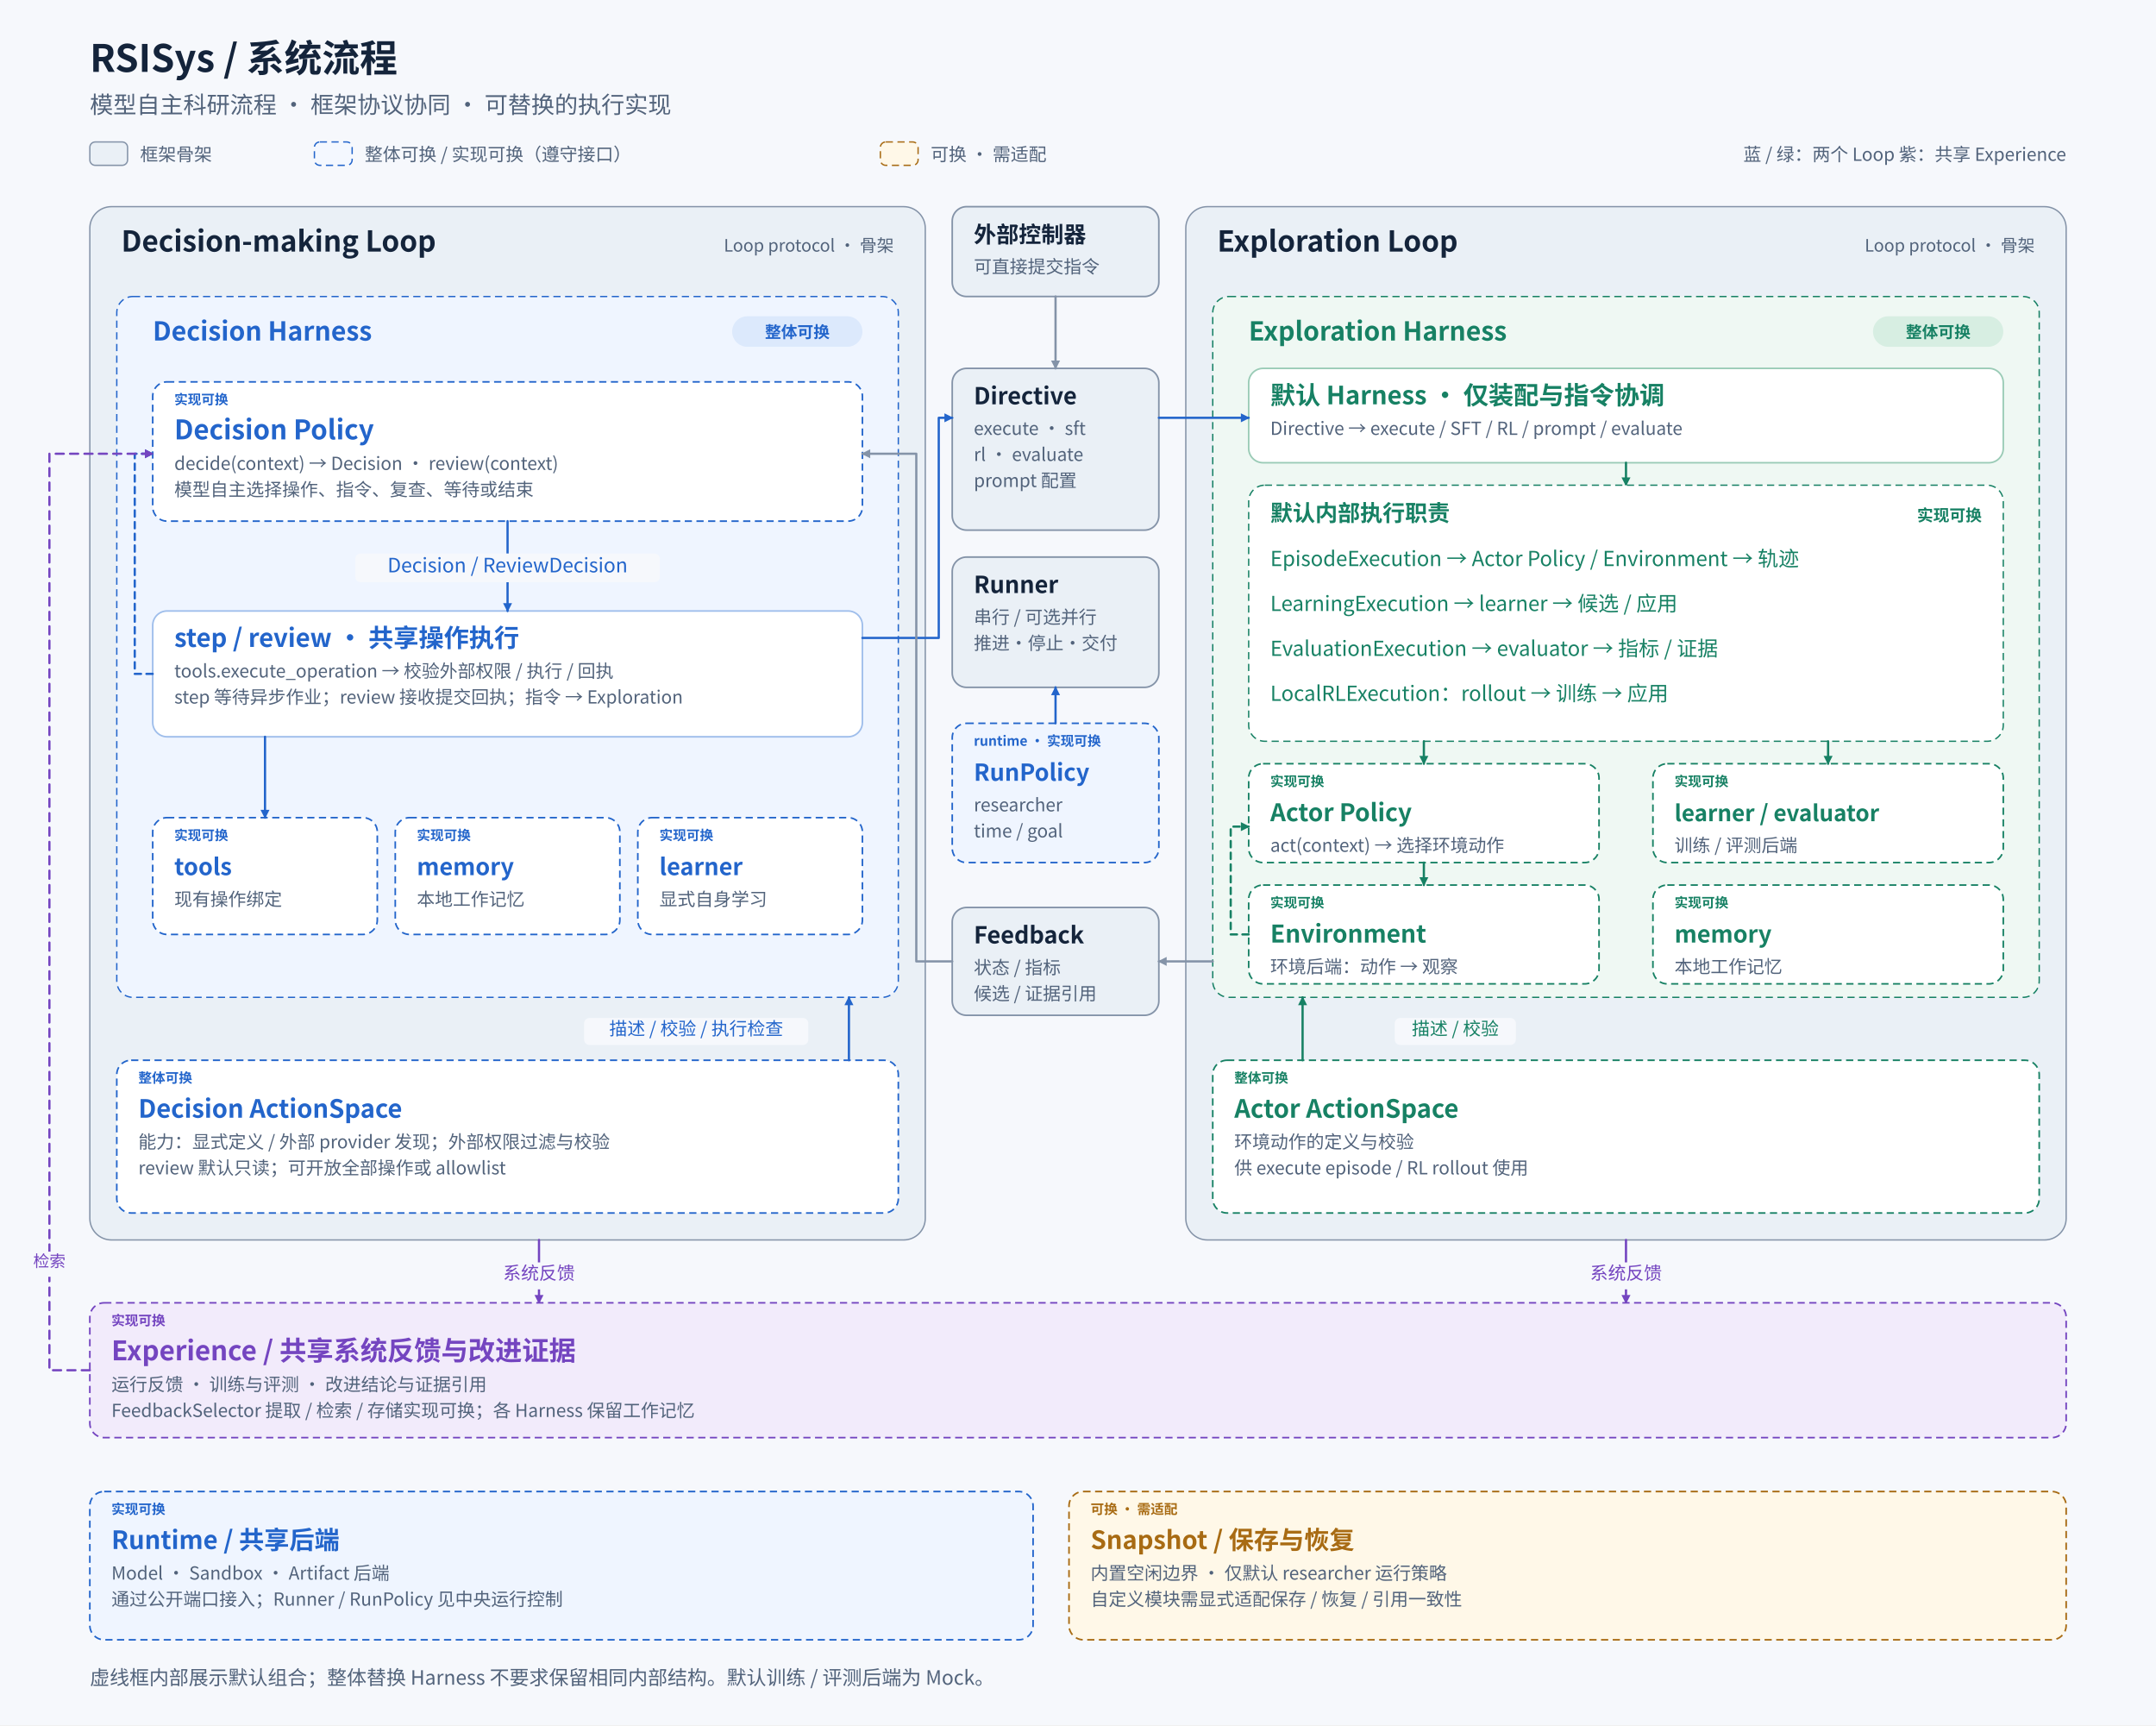
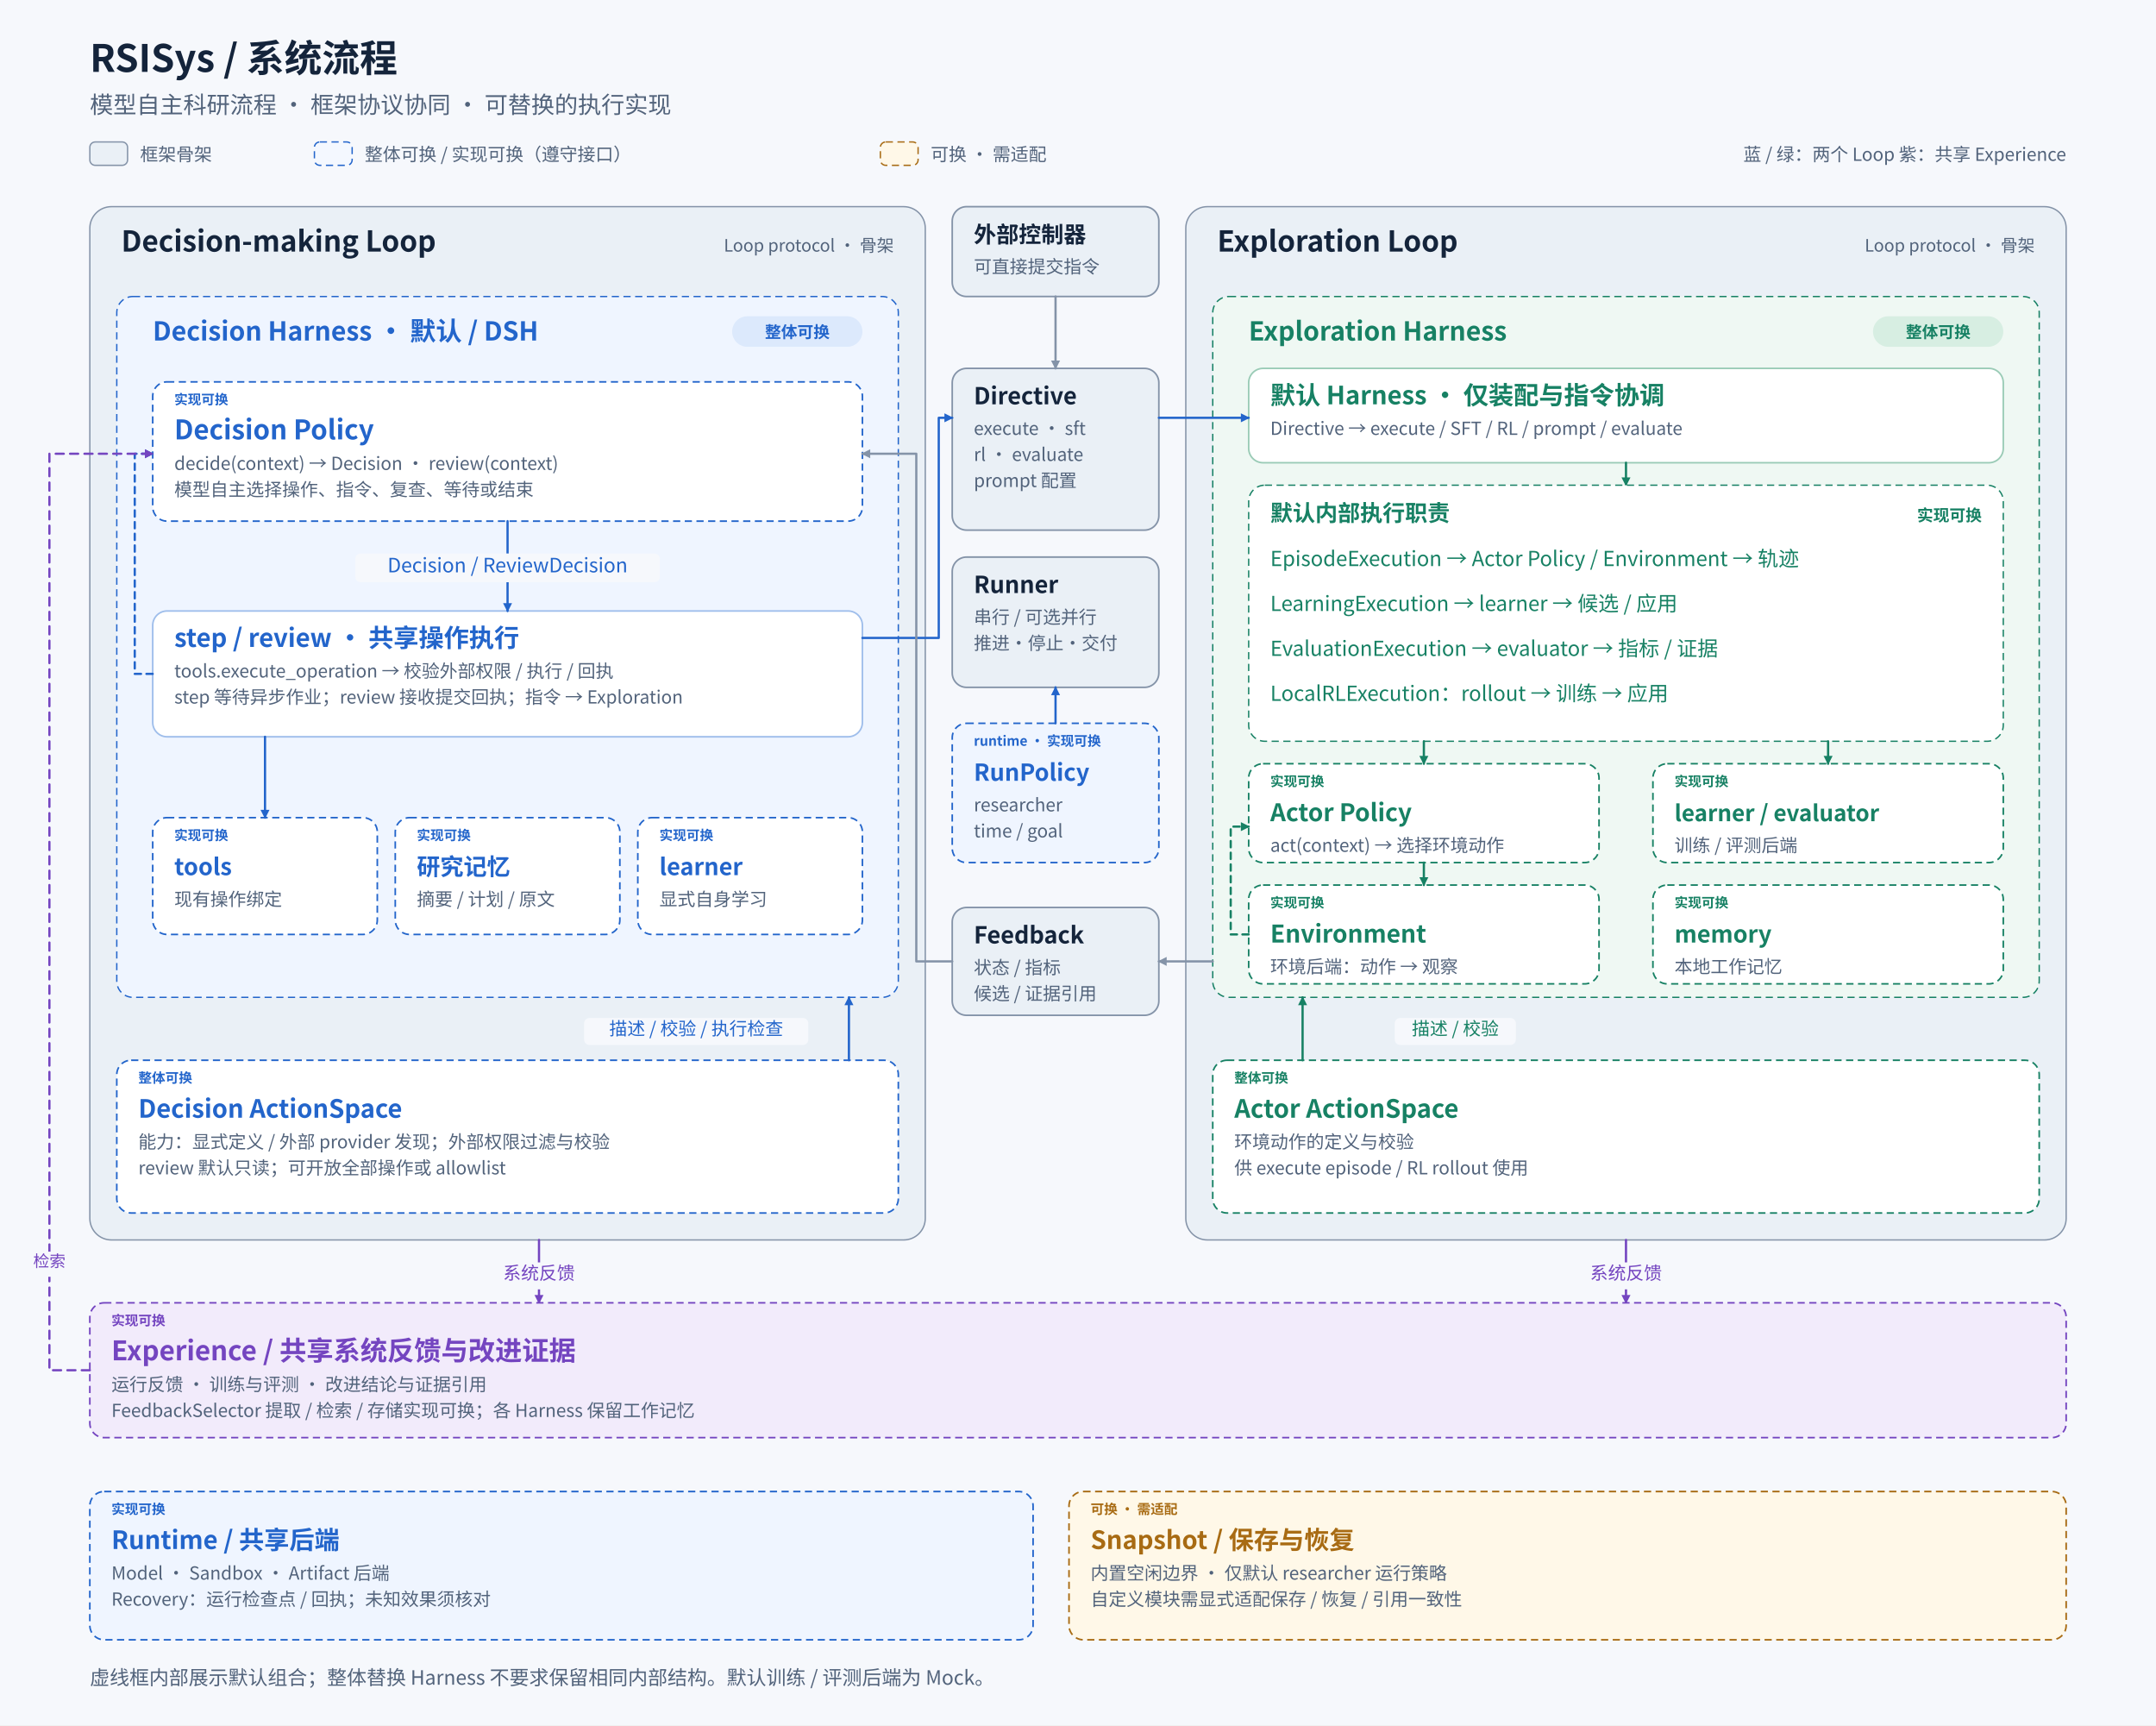
<svg xmlns="http://www.w3.org/2000/svg" width="2400" height="1920" viewBox="0 0 2400 1920" role="img" aria-labelledby="title desc">
  <defs>
    <marker id="arrow-gray" markerWidth="10" markerHeight="10" refX="8.7" refY="5" orient="auto" markerUnits="userSpaceOnUse">
      <path d="M 0 0 L 10 5 L 0 10 Z" fill="#8493A8" />
    </marker>
    <marker id="arrow-blue" markerWidth="10" markerHeight="10" refX="8.7" refY="5" orient="auto" markerUnits="userSpaceOnUse">
      <path d="M 0 0 L 10 5 L 0 10 Z" fill="#2365CB" />
    </marker>
    <marker id="arrow-green" markerWidth="10" markerHeight="10" refX="8.7" refY="5" orient="auto" markerUnits="userSpaceOnUse">
      <path d="M 0 0 L 10 5 L 0 10 Z" fill="#178164" />
    </marker>
    <marker id="arrow-purple" markerWidth="10" markerHeight="10" refX="8.7" refY="5" orient="auto" markerUnits="userSpaceOnUse">
      <path d="M 0 0 L 10 5 L 0 10 Z" fill="#7445C0" />
    </marker>
    <marker id="arrow-amber" markerWidth="10" markerHeight="10" refX="8.7" refY="5" orient="auto" markerUnits="userSpaceOnUse">
      <path d="M 0 0 L 10 5 L 0 10 Z" fill="#A86B13" />
    </marker>
  </defs>
  <rect width="2400" height="1920" fill="#F6F8FC" />
  <text x="100" y="80" font-family="'PingFang SC', 'Noto Sans CJK SC', 'Microsoft YaHei', sans-serif" font-size="42" font-weight="750" fill="#14243B" text-anchor="start">RSISys / 系统流程</text>
  <text x="100" y="126" font-family="'PingFang SC', 'Noto Sans CJK SC', 'Microsoft YaHei', sans-serif" font-size="26" font-weight="400" fill="#52637B" text-anchor="start">模型自主科研流程 · 框架协议协同 · 可替换的执行实现</text>
  <rect x="100" y="158" width="42" height="26" rx="6" fill="#EAF0F6" stroke="#8493A8" stroke-width="1.5" />
  <text x="156" y="179" font-family="'PingFang SC', 'Noto Sans CJK SC', 'Microsoft YaHei', sans-serif" font-size="20" font-weight="400" fill="#52637B" text-anchor="start">框架骨架</text>
  <rect x="350" y="158" width="42" height="26" rx="6" fill="#F4F8FF" stroke="#2365CB" stroke-width="1.5" stroke-dasharray="8 5" />
  <text x="406" y="179" font-family="'PingFang SC', 'Noto Sans CJK SC', 'Microsoft YaHei', sans-serif" font-size="20" font-weight="400" fill="#52637B" text-anchor="start">整体可换 / 实现可换（遵守接口）</text>
  <rect x="980" y="158" width="42" height="26" rx="6" fill="#FFF8E8" stroke="#A86B13" stroke-width="1.5" stroke-dasharray="8 5" />
  <text x="1036" y="179" font-family="'PingFang SC', 'Noto Sans CJK SC', 'Microsoft YaHei', sans-serif" font-size="20" font-weight="400" fill="#52637B" text-anchor="start">可换 · 需适配</text>
  <text x="2300" y="179" font-family="'PingFang SC', 'Noto Sans CJK SC', 'Microsoft YaHei', sans-serif" font-size="20" font-weight="400" fill="#52637B" text-anchor="end">蓝 / 绿：两个 Loop    紫：共享 Experience</text>
  <rect x="100" y="230" width="930" height="1150" rx="24" fill="#EAF0F6" stroke="#8493A8" stroke-width="1.5" />
  <text x="135" y="280" font-family="'PingFang SC', 'Noto Sans CJK SC', 'Microsoft YaHei', sans-serif" font-size="32" font-weight="700" fill="#14243B" text-anchor="start">Decision-making Loop</text>
  <text x="995" y="280" font-family="'PingFang SC', 'Noto Sans CJK SC', 'Microsoft YaHei', sans-serif" font-size="19" font-weight="400" fill="#52637B" text-anchor="end">Loop protocol · 骨架</text>
  <rect x="1320" y="230" width="980" height="1150" rx="24" fill="#EAF0F6" stroke="#8493A8" stroke-width="1.5" />
  <text x="1355" y="280" font-family="'PingFang SC', 'Noto Sans CJK SC', 'Microsoft YaHei', sans-serif" font-size="32" font-weight="700" fill="#14243B" text-anchor="start">Exploration Loop</text>
  <text x="2265" y="280" font-family="'PingFang SC', 'Noto Sans CJK SC', 'Microsoft YaHei', sans-serif" font-size="19" font-weight="400" fill="#52637B" text-anchor="end">Loop protocol · 骨架</text>
  <g id="decision-harness">
    <rect x="130" y="330" width="870" height="780" rx="18" fill="#EFF5FF" stroke="#2365CB" stroke-width="1.5" stroke-dasharray="8 5" />
-     <text x="170" y="379" font-family="'PingFang SC', 'Noto Sans CJK SC', 'Microsoft YaHei', sans-serif" font-size="29" font-weight="650" fill="#2365CB" text-anchor="start">Decision Harness</text>
+     <text x="170" y="379" font-family="'PingFang SC', 'Noto Sans CJK SC', 'Microsoft YaHei', sans-serif" font-size="29" font-weight="650" fill="#2365CB" text-anchor="start">Decision Harness · 默认 / DSH</text>
    <rect x="815" y="352" width="145" height="34" rx="17" fill="#DCE9FC" stroke="none" stroke-width="0" />
    <text x="887.5" y="376" font-family="'PingFang SC', 'Noto Sans CJK SC', 'Microsoft YaHei', sans-serif" font-size="18" font-weight="600" fill="#2365CB" text-anchor="middle">整体可换</text>
    <g id="decision-policy">
      <rect x="170" y="425" width="790" height="155" rx="16" fill="#FFFFFF" stroke="#2365CB" stroke-width="1.8" stroke-dasharray="8 5" />
      <text x="194" y="450" font-family="'PingFang SC', 'Noto Sans CJK SC', 'Microsoft YaHei', sans-serif" font-size="15" font-weight="700" fill="#2365CB" text-anchor="start">实现可换</text>
      <text x="194" y="489" font-family="'PingFang SC', 'Noto Sans CJK SC', 'Microsoft YaHei', sans-serif" font-size="30" font-weight="650" fill="#2365CB" text-anchor="start">Decision Policy</text>
      <text x="194" y="523" font-family="'PingFang SC', 'Noto Sans CJK SC', 'Microsoft YaHei', sans-serif" font-size="20" font-weight="400" fill="#52637B" text-anchor="start">decide(context) → Decision · review(context)</text>
      <text x="194" y="552" font-family="'PingFang SC', 'Noto Sans CJK SC', 'Microsoft YaHei', sans-serif" font-size="20" font-weight="400" fill="#52637B" text-anchor="start">模型自主选择操作、指令、复查、等待或结束</text>
    </g>
    <g id="decision-execution">
      <rect x="170" y="680" width="790" height="140" rx="16" fill="#FFFFFF" stroke="#9FBEEB" stroke-width="1.8" />
      <text x="194" y="720" font-family="'PingFang SC', 'Noto Sans CJK SC', 'Microsoft YaHei', sans-serif" font-size="28" font-weight="650" fill="#2365CB" text-anchor="start">step / review · 共享操作执行</text>
      <text x="194" y="754" font-family="'PingFang SC', 'Noto Sans CJK SC', 'Microsoft YaHei', sans-serif" font-size="20" font-weight="400" fill="#52637B" text-anchor="start">tools.execute_operation → 校验外部权限 / 执行 / 回执</text>
      <text x="194" y="783" font-family="'PingFang SC', 'Noto Sans CJK SC', 'Microsoft YaHei', sans-serif" font-size="20" font-weight="400" fill="#52637B" text-anchor="start">step 等待异步作业；review 接收提交回执；指令 → Exploration</text>
    </g>
    <path d="M 565 580 V 680" fill="none" stroke="#2365CB" stroke-width="2.5" stroke-linejoin="round" stroke-linecap="round" marker-end="url(#arrow-blue)" />
    <rect x="395.5" y="616" width="339.0" height="32" rx="6" fill="#F6F8FC" stroke="none" stroke-width="0" />
    <text x="565" y="637" font-family="'PingFang SC', 'Noto Sans CJK SC', 'Microsoft YaHei', sans-serif" font-size="22" font-weight="400" fill="#2365CB" text-anchor="middle">Decision / ReviewDecision</text>
    <path d="M 170 750 H 150 V 505 H 170" fill="none" stroke="#2365CB" stroke-width="2.5" stroke-linejoin="round" stroke-linecap="round" marker-end="url(#arrow-blue)" stroke-dasharray="7 6" />
    <g id="decision-tools">
      <rect x="170" y="910" width="250" height="130" rx="16" fill="#FFFFFF" stroke="#2365CB" stroke-width="1.8" stroke-dasharray="8 5" />
      <text x="194" y="935" font-family="'PingFang SC', 'Noto Sans CJK SC', 'Microsoft YaHei', sans-serif" font-size="15" font-weight="700" fill="#2365CB" text-anchor="start">实现可换</text>
      <text x="194" y="974" font-family="'PingFang SC', 'Noto Sans CJK SC', 'Microsoft YaHei', sans-serif" font-size="26" font-weight="650" fill="#2365CB" text-anchor="start">tools</text>
      <text x="194" y="1008" font-family="'PingFang SC', 'Noto Sans CJK SC', 'Microsoft YaHei', sans-serif" font-size="20" font-weight="400" fill="#52637B" text-anchor="start">现有操作绑定</text>
    </g>
    <g id="decision-memory">
      <rect x="440" y="910" width="250" height="130" rx="16" fill="#FFFFFF" stroke="#2365CB" stroke-width="1.8" stroke-dasharray="8 5" />
      <text x="464" y="935" font-family="'PingFang SC', 'Noto Sans CJK SC', 'Microsoft YaHei', sans-serif" font-size="15" font-weight="700" fill="#2365CB" text-anchor="start">实现可换</text>
-       <text x="464" y="974" font-family="'PingFang SC', 'Noto Sans CJK SC', 'Microsoft YaHei', sans-serif" font-size="26" font-weight="650" fill="#2365CB" text-anchor="start">memory</text>
-       <text x="464" y="1008" font-family="'PingFang SC', 'Noto Sans CJK SC', 'Microsoft YaHei', sans-serif" font-size="20" font-weight="400" fill="#52637B" text-anchor="start">本地工作记忆</text>
+       <text x="464" y="974" font-family="'PingFang SC', 'Noto Sans CJK SC', 'Microsoft YaHei', sans-serif" font-size="26" font-weight="650" fill="#2365CB" text-anchor="start">研究记忆</text>
+       <text x="464" y="1008" font-family="'PingFang SC', 'Noto Sans CJK SC', 'Microsoft YaHei', sans-serif" font-size="20" font-weight="400" fill="#52637B" text-anchor="start">摘要 / 计划 / 原文</text>
    </g>
    <g id="decision-learner">
      <rect x="710" y="910" width="250" height="130" rx="16" fill="#FFFFFF" stroke="#2365CB" stroke-width="1.8" stroke-dasharray="8 5" />
      <text x="734" y="935" font-family="'PingFang SC', 'Noto Sans CJK SC', 'Microsoft YaHei', sans-serif" font-size="15" font-weight="700" fill="#2365CB" text-anchor="start">实现可换</text>
      <text x="734" y="974" font-family="'PingFang SC', 'Noto Sans CJK SC', 'Microsoft YaHei', sans-serif" font-size="26" font-weight="650" fill="#2365CB" text-anchor="start">learner</text>
      <text x="734" y="1008" font-family="'PingFang SC', 'Noto Sans CJK SC', 'Microsoft YaHei', sans-serif" font-size="20" font-weight="400" fill="#52637B" text-anchor="start">显式自身学习</text>
    </g>
    <path d="M 295 820 V 910" fill="none" stroke="#2365CB" stroke-width="2.5" stroke-linejoin="round" stroke-linecap="round" marker-end="url(#arrow-blue)" />
  </g>
  <g id="decision-action-space">
    <rect x="130" y="1180" width="870" height="170" rx="16" fill="#FFFFFF" stroke="#2365CB" stroke-width="1.8" stroke-dasharray="8 5" />
    <text x="154" y="1205" font-family="'PingFang SC', 'Noto Sans CJK SC', 'Microsoft YaHei', sans-serif" font-size="15" font-weight="700" fill="#2365CB" text-anchor="start">整体可换</text>
    <text x="154" y="1244" font-family="'PingFang SC', 'Noto Sans CJK SC', 'Microsoft YaHei', sans-serif" font-size="28" font-weight="650" fill="#2365CB" text-anchor="start">Decision ActionSpace</text>
    <text x="154" y="1278" font-family="'PingFang SC', 'Noto Sans CJK SC', 'Microsoft YaHei', sans-serif" font-size="20" font-weight="400" fill="#52637B" text-anchor="start">能力：显式定义 / 外部 provider 发现；外部权限过滤与校验</text>
    <text x="154" y="1307" font-family="'PingFang SC', 'Noto Sans CJK SC', 'Microsoft YaHei', sans-serif" font-size="20" font-weight="400" fill="#52637B" text-anchor="start">review 默认只读；可开放全部操作或 allowlist</text>
  </g>
  <path d="M 945 1180 V 1110" fill="none" stroke="#2365CB" stroke-width="2.5" stroke-linejoin="round" stroke-linecap="round" marker-end="url(#arrow-blue)" />
  <rect x="650.2" y="1133" width="249.6" height="30" rx="6" fill="#F6F8FC" stroke="none" stroke-width="0" />
  <text x="775" y="1152" font-family="'PingFang SC', 'Noto Sans CJK SC', 'Microsoft YaHei', sans-serif" font-size="20" font-weight="400" fill="#2365CB" text-anchor="middle">描述 / 校验 / 执行检查</text>
  <g id="exploration-harness">
    <rect x="1350" y="330" width="920" height="780" rx="18" fill="#EFF8F3" stroke="#178164" stroke-width="1.5" stroke-dasharray="8 5" />
    <text x="1390" y="379" font-family="'PingFang SC', 'Noto Sans CJK SC', 'Microsoft YaHei', sans-serif" font-size="29" font-weight="650" fill="#178164" text-anchor="start">Exploration Harness</text>
    <rect x="2085" y="352" width="145" height="34" rx="17" fill="#D7EEE2" stroke="none" stroke-width="0" />
    <text x="2157.5" y="376" font-family="'PingFang SC', 'Noto Sans CJK SC', 'Microsoft YaHei', sans-serif" font-size="18" font-weight="600" fill="#178164" text-anchor="middle">整体可换</text>
    <g id="directive-dispatch">
      <rect x="1390" y="410" width="840" height="105" rx="16" fill="#FFFFFF" stroke="#9ACBB6" stroke-width="1.8" />
      <text x="1414" y="450" font-family="'PingFang SC', 'Noto Sans CJK SC', 'Microsoft YaHei', sans-serif" font-size="28" font-weight="650" fill="#178164" text-anchor="start">默认 Harness · 仅装配与指令协调</text>
      <text x="1414" y="484" font-family="'PingFang SC', 'Noto Sans CJK SC', 'Microsoft YaHei', sans-serif" font-size="20" font-weight="400" fill="#52637B" text-anchor="start">Directive → execute / SFT / RL / prompt / evaluate</text>
    </g>
    <path d="M 1810 515 V 540" fill="none" stroke="#178164" stroke-width="2.5" stroke-linejoin="round" stroke-linecap="round" marker-end="url(#arrow-green)" />
    <g id="exploration-execution">
      <rect x="1390" y="540" width="840" height="285" rx="18" fill="#FFFFFF" stroke="#178164" stroke-width="1.5" stroke-dasharray="8 5" />
      <text x="1414" y="580" font-family="'PingFang SC', 'Noto Sans CJK SC', 'Microsoft YaHei', sans-serif" font-size="25" font-weight="650" fill="#178164" text-anchor="start">默认内部执行职责</text>
      <text x="2206" y="580" font-family="'PingFang SC', 'Noto Sans CJK SC', 'Microsoft YaHei', sans-serif" font-size="18" font-weight="600" fill="#178164" text-anchor="end">实现可换</text>
      <text x="1414" y="630" font-family="'PingFang SC', 'Noto Sans CJK SC', 'Microsoft YaHei', sans-serif" font-size="23" font-weight="500" fill="#178164" text-anchor="start">EpisodeExecution → Actor Policy / Environment → 轨迹</text>
      <text x="1414" y="680" font-family="'PingFang SC', 'Noto Sans CJK SC', 'Microsoft YaHei', sans-serif" font-size="23" font-weight="500" fill="#178164" text-anchor="start">LearningExecution → learner → 候选 / 应用</text>
      <text x="1414" y="730" font-family="'PingFang SC', 'Noto Sans CJK SC', 'Microsoft YaHei', sans-serif" font-size="23" font-weight="500" fill="#178164" text-anchor="start">EvaluationExecution → evaluator → 指标 / 证据</text>
      <text x="1414" y="780" font-family="'PingFang SC', 'Noto Sans CJK SC', 'Microsoft YaHei', sans-serif" font-size="23" font-weight="500" fill="#178164" text-anchor="start">LocalRLExecution：rollout → 训练 → 应用</text>
    </g>
    <g id="exploration-policy">
      <rect x="1390" y="850" width="390" height="110" rx="16" fill="#FFFFFF" stroke="#178164" stroke-width="1.8" stroke-dasharray="8 5" />
      <text x="1414" y="875" font-family="'PingFang SC', 'Noto Sans CJK SC', 'Microsoft YaHei', sans-serif" font-size="15" font-weight="700" fill="#178164" text-anchor="start">实现可换</text>
      <text x="1414" y="914" font-family="'PingFang SC', 'Noto Sans CJK SC', 'Microsoft YaHei', sans-serif" font-size="27" font-weight="650" fill="#178164" text-anchor="start">Actor Policy</text>
      <text x="1414" y="948" font-family="'PingFang SC', 'Noto Sans CJK SC', 'Microsoft YaHei', sans-serif" font-size="20" font-weight="400" fill="#52637B" text-anchor="start">act(context) → 选择环境动作</text>
    </g>
    <g id="system-execution">
      <rect x="1840" y="850" width="390" height="110" rx="16" fill="#FFFFFF" stroke="#178164" stroke-width="1.8" stroke-dasharray="8 5" />
      <text x="1864" y="875" font-family="'PingFang SC', 'Noto Sans CJK SC', 'Microsoft YaHei', sans-serif" font-size="15" font-weight="700" fill="#178164" text-anchor="start">实现可换</text>
      <text x="1864" y="914" font-family="'PingFang SC', 'Noto Sans CJK SC', 'Microsoft YaHei', sans-serif" font-size="25" font-weight="650" fill="#178164" text-anchor="start">learner / evaluator</text>
      <text x="1864" y="948" font-family="'PingFang SC', 'Noto Sans CJK SC', 'Microsoft YaHei', sans-serif" font-size="20" font-weight="400" fill="#52637B" text-anchor="start">训练 / 评测后端</text>
    </g>
    <g id="environment">
      <rect x="1390" y="985" width="390" height="110" rx="16" fill="#FFFFFF" stroke="#178164" stroke-width="1.8" stroke-dasharray="8 5" />
      <text x="1414" y="1010" font-family="'PingFang SC', 'Noto Sans CJK SC', 'Microsoft YaHei', sans-serif" font-size="15" font-weight="700" fill="#178164" text-anchor="start">实现可换</text>
      <text x="1414" y="1049" font-family="'PingFang SC', 'Noto Sans CJK SC', 'Microsoft YaHei', sans-serif" font-size="27" font-weight="650" fill="#178164" text-anchor="start">Environment</text>
      <text x="1414" y="1083" font-family="'PingFang SC', 'Noto Sans CJK SC', 'Microsoft YaHei', sans-serif" font-size="20" font-weight="400" fill="#52637B" text-anchor="start">环境后端：动作 → 观察</text>
    </g>
    <g id="exploration-memory">
      <rect x="1840" y="985" width="390" height="110" rx="16" fill="#FFFFFF" stroke="#178164" stroke-width="1.8" stroke-dasharray="8 5" />
      <text x="1864" y="1010" font-family="'PingFang SC', 'Noto Sans CJK SC', 'Microsoft YaHei', sans-serif" font-size="15" font-weight="700" fill="#178164" text-anchor="start">实现可换</text>
      <text x="1864" y="1049" font-family="'PingFang SC', 'Noto Sans CJK SC', 'Microsoft YaHei', sans-serif" font-size="26" font-weight="650" fill="#178164" text-anchor="start">memory</text>
      <text x="1864" y="1083" font-family="'PingFang SC', 'Noto Sans CJK SC', 'Microsoft YaHei', sans-serif" font-size="20" font-weight="400" fill="#52637B" text-anchor="start">本地工作记忆</text>
    </g>
    <path d="M 1585 825 V 850" fill="none" stroke="#178164" stroke-width="2.5" stroke-linejoin="round" stroke-linecap="round" marker-end="url(#arrow-green)" />
    <path d="M 2035 825 V 850" fill="none" stroke="#178164" stroke-width="2.5" stroke-linejoin="round" stroke-linecap="round" marker-end="url(#arrow-green)" />
    <path d="M 1585 960 V 985" fill="none" stroke="#178164" stroke-width="2.5" stroke-linejoin="round" stroke-linecap="round" marker-end="url(#arrow-green)" />
    <path d="M 1390 1040 H 1370 V 920 H 1390" fill="none" stroke="#178164" stroke-width="2.5" stroke-linejoin="round" stroke-linecap="round" marker-end="url(#arrow-green)" stroke-dasharray="7 6" />
  </g>
  <g id="exploration-action-space">
    <rect x="1350" y="1180" width="920" height="170" rx="16" fill="#FFFFFF" stroke="#178164" stroke-width="1.8" stroke-dasharray="8 5" />
    <text x="1374" y="1205" font-family="'PingFang SC', 'Noto Sans CJK SC', 'Microsoft YaHei', sans-serif" font-size="15" font-weight="700" fill="#178164" text-anchor="start">整体可换</text>
    <text x="1374" y="1244" font-family="'PingFang SC', 'Noto Sans CJK SC', 'Microsoft YaHei', sans-serif" font-size="28" font-weight="650" fill="#178164" text-anchor="start">Actor ActionSpace</text>
    <text x="1374" y="1278" font-family="'PingFang SC', 'Noto Sans CJK SC', 'Microsoft YaHei', sans-serif" font-size="20" font-weight="400" fill="#52637B" text-anchor="start">环境动作的定义与校验</text>
    <text x="1374" y="1307" font-family="'PingFang SC', 'Noto Sans CJK SC', 'Microsoft YaHei', sans-serif" font-size="20" font-weight="400" fill="#52637B" text-anchor="start">供 execute episode / RL rollout 使用</text>
  </g>
  <path d="M 1450 1180 V 1110" fill="none" stroke="#178164" stroke-width="2.5" stroke-linejoin="round" stroke-linecap="round" marker-end="url(#arrow-green)" />
  <rect x="1552.6" y="1133" width="134.8" height="30" rx="6" fill="#F6F8FC" stroke="none" stroke-width="0" />
  <text x="1620" y="1152" font-family="'PingFang SC', 'Noto Sans CJK SC', 'Microsoft YaHei', sans-serif" font-size="20" font-weight="400" fill="#178164" text-anchor="middle">描述 / 校验</text>
  <g id="external-system">
    <rect x="1060" y="230" width="230" height="100" rx="16" fill="#EAF0F6" stroke="#8493A8" stroke-width="1.8" />
    <text x="1084" y="270" font-family="'PingFang SC', 'Noto Sans CJK SC', 'Microsoft YaHei', sans-serif" font-size="25" font-weight="650" fill="#14243B" text-anchor="start">外部控制器</text>
    <text x="1084" y="304" font-family="'PingFang SC', 'Noto Sans CJK SC', 'Microsoft YaHei', sans-serif" font-size="20" font-weight="400" fill="#52637B" text-anchor="start">可直接提交指令</text>
  </g>
  <g id="directive">
    <rect x="1060" y="410" width="230" height="180" rx="16" fill="#EAF0F6" stroke="#8493A8" stroke-width="1.8" />
    <text x="1084" y="450" font-family="'PingFang SC', 'Noto Sans CJK SC', 'Microsoft YaHei', sans-serif" font-size="26" font-weight="650" fill="#14243B" text-anchor="start">Directive</text>
    <text x="1084" y="484" font-family="'PingFang SC', 'Noto Sans CJK SC', 'Microsoft YaHei', sans-serif" font-size="20" font-weight="400" fill="#52637B" text-anchor="start">execute · sft</text>
    <text x="1084" y="513" font-family="'PingFang SC', 'Noto Sans CJK SC', 'Microsoft YaHei', sans-serif" font-size="20" font-weight="400" fill="#52637B" text-anchor="start">rl · evaluate</text>
    <text x="1084" y="542" font-family="'PingFang SC', 'Noto Sans CJK SC', 'Microsoft YaHei', sans-serif" font-size="20" font-weight="400" fill="#52637B" text-anchor="start">prompt 配置</text>
  </g>
  <path d="M 1175 330 V 410" fill="none" stroke="#8493A8" stroke-width="2.5" stroke-linejoin="round" stroke-linecap="round" marker-end="url(#arrow-gray)" />
  <path d="M 960 710 H 1045 V 465 H 1060" fill="none" stroke="#2365CB" stroke-width="2.5" stroke-linejoin="round" stroke-linecap="round" marker-end="url(#arrow-blue)" />
  <path d="M 1290 465 H 1390" fill="none" stroke="#2365CB" stroke-width="2.5" stroke-linejoin="round" stroke-linecap="round" marker-end="url(#arrow-blue)" />
  <g id="runner">
    <rect x="1060" y="620" width="230" height="145" rx="16" fill="#EAF0F6" stroke="#8493A8" stroke-width="1.8" />
    <text x="1084" y="660" font-family="'PingFang SC', 'Noto Sans CJK SC', 'Microsoft YaHei', sans-serif" font-size="26" font-weight="650" fill="#14243B" text-anchor="start">Runner</text>
    <text x="1084" y="694" font-family="'PingFang SC', 'Noto Sans CJK SC', 'Microsoft YaHei', sans-serif" font-size="20" font-weight="400" fill="#52637B" text-anchor="start">串行 / 可选并行</text>
    <text x="1084" y="723" font-family="'PingFang SC', 'Noto Sans CJK SC', 'Microsoft YaHei', sans-serif" font-size="20" font-weight="400" fill="#52637B" text-anchor="start">推进·停止·交付</text>
  </g>
  <g id="run-policy">
    <rect x="1060" y="805" width="230" height="155" rx="16" fill="#EFF5FF" stroke="#2365CB" stroke-width="1.8" stroke-dasharray="8 5" />
    <text x="1084" y="830" font-family="'PingFang SC', 'Noto Sans CJK SC', 'Microsoft YaHei', sans-serif" font-size="15" font-weight="700" fill="#2365CB" text-anchor="start">runtime · 实现可换</text>
    <text x="1084" y="869" font-family="'PingFang SC', 'Noto Sans CJK SC', 'Microsoft YaHei', sans-serif" font-size="26" font-weight="650" fill="#2365CB" text-anchor="start">RunPolicy</text>
    <text x="1084" y="903" font-family="'PingFang SC', 'Noto Sans CJK SC', 'Microsoft YaHei', sans-serif" font-size="20" font-weight="400" fill="#52637B" text-anchor="start">researcher</text>
    <text x="1084" y="932" font-family="'PingFang SC', 'Noto Sans CJK SC', 'Microsoft YaHei', sans-serif" font-size="20" font-weight="400" fill="#52637B" text-anchor="start">time / goal</text>
  </g>
  <path d="M 1175 805 V 765" fill="none" stroke="#2365CB" stroke-width="2.5" stroke-linejoin="round" stroke-linecap="round" marker-end="url(#arrow-blue)" />
  <g id="feedback">
    <rect x="1060" y="1010" width="230" height="120" rx="16" fill="#EAF0F6" stroke="#8493A8" stroke-width="1.8" />
    <text x="1084" y="1050" font-family="'PingFang SC', 'Noto Sans CJK SC', 'Microsoft YaHei', sans-serif" font-size="26" font-weight="650" fill="#14243B" text-anchor="start">Feedback</text>
    <text x="1084" y="1084" font-family="'PingFang SC', 'Noto Sans CJK SC', 'Microsoft YaHei', sans-serif" font-size="20" font-weight="400" fill="#52637B" text-anchor="start">状态 / 指标</text>
    <text x="1084" y="1113" font-family="'PingFang SC', 'Noto Sans CJK SC', 'Microsoft YaHei', sans-serif" font-size="20" font-weight="400" fill="#52637B" text-anchor="start">候选 / 证据引用</text>
  </g>
  <path d="M 1350 1070 H 1290" fill="none" stroke="#8493A8" stroke-width="2.5" stroke-linejoin="round" stroke-linecap="round" marker-end="url(#arrow-gray)" />
  <path d="M 1060 1070 H 1020 V 505 H 960" fill="none" stroke="#8493A8" stroke-width="2.5" stroke-linejoin="round" stroke-linecap="round" marker-end="url(#arrow-gray)" />
  <path d="M 600 1380 V 1450" fill="none" stroke="#7445C0" stroke-width="2.5" stroke-linejoin="round" stroke-linecap="round" marker-end="url(#arrow-purple)" />
  <rect x="550.0" y="1405" width="100" height="30" rx="6" fill="#F6F8FC" stroke="none" stroke-width="0" />
  <text x="600" y="1424" font-family="'PingFang SC', 'Noto Sans CJK SC', 'Microsoft YaHei', sans-serif" font-size="20" font-weight="400" fill="#7445C0" text-anchor="middle">系统反馈</text>
  <path d="M 1810 1380 V 1450" fill="none" stroke="#7445C0" stroke-width="2.5" stroke-linejoin="round" stroke-linecap="round" marker-end="url(#arrow-purple)" />
  <rect x="1760.0" y="1405" width="100" height="30" rx="6" fill="#F6F8FC" stroke="none" stroke-width="0" />
  <text x="1810" y="1424" font-family="'PingFang SC', 'Noto Sans CJK SC', 'Microsoft YaHei', sans-serif" font-size="20" font-weight="400" fill="#7445C0" text-anchor="middle">系统反馈</text>
  <g id="experience">
    <rect x="100" y="1450" width="2200" height="150" rx="16" fill="#F2EBFB" stroke="#7445C0" stroke-width="1.8" stroke-dasharray="8 5" />
    <text x="124" y="1475" font-family="'PingFang SC', 'Noto Sans CJK SC', 'Microsoft YaHei', sans-serif" font-size="15" font-weight="700" fill="#7445C0" text-anchor="start">实现可换</text>
    <text x="124" y="1514" font-family="'PingFang SC', 'Noto Sans CJK SC', 'Microsoft YaHei', sans-serif" font-size="30" font-weight="650" fill="#7445C0" text-anchor="start">Experience / 共享系统反馈与改进证据</text>
    <text x="124" y="1548" font-family="'PingFang SC', 'Noto Sans CJK SC', 'Microsoft YaHei', sans-serif" font-size="20" font-weight="400" fill="#52637B" text-anchor="start">运行反馈 · 训练与评测 · 改进结论与证据引用</text>
    <text x="124" y="1577" font-family="'PingFang SC', 'Noto Sans CJK SC', 'Microsoft YaHei', sans-serif" font-size="20" font-weight="400" fill="#52637B" text-anchor="start">FeedbackSelector 提取 / 检索 / 存储实现可换；各 Harness 保留工作记忆</text>
  </g>
  <path d="M 100 1525 H 55 V 505 H 170" fill="none" stroke="#7445C0" stroke-width="2.5" stroke-linejoin="round" stroke-linecap="round" marker-end="url(#arrow-purple)" stroke-dasharray="9 7" />
  <rect x="27.0" y="1393" width="56" height="28" rx="6" fill="#F6F8FC" stroke="none" stroke-width="0" />
  <text x="55" y="1410" font-family="'PingFang SC', 'Noto Sans CJK SC', 'Microsoft YaHei', sans-serif" font-size="18" font-weight="400" fill="#7445C0" text-anchor="middle">检索</text>
  <g id="runtime-backends">
    <rect x="100" y="1660" width="1050" height="165" rx="16" fill="#EFF5FF" stroke="#2365CB" stroke-width="1.8" stroke-dasharray="8 5" />
    <text x="124" y="1685" font-family="'PingFang SC', 'Noto Sans CJK SC', 'Microsoft YaHei', sans-serif" font-size="15" font-weight="700" fill="#2365CB" text-anchor="start">实现可换</text>
    <text x="124" y="1724" font-family="'PingFang SC', 'Noto Sans CJK SC', 'Microsoft YaHei', sans-serif" font-size="28" font-weight="650" fill="#2365CB" text-anchor="start">Runtime / 共享后端</text>
    <text x="124" y="1758" font-family="'PingFang SC', 'Noto Sans CJK SC', 'Microsoft YaHei', sans-serif" font-size="20" font-weight="400" fill="#52637B" text-anchor="start">Model · Sandbox · Artifact 后端</text>
-     <text x="124" y="1787" font-family="'PingFang SC', 'Noto Sans CJK SC', 'Microsoft YaHei', sans-serif" font-size="20" font-weight="400" fill="#52637B" text-anchor="start">通过公开端口接入；Runner / RunPolicy 见中央运行控制</text>
+     <text x="124" y="1787" font-family="'PingFang SC', 'Noto Sans CJK SC', 'Microsoft YaHei', sans-serif" font-size="20" font-weight="400" fill="#52637B" text-anchor="start">Recovery：运行检查点 / 回执；未知效果须核对</text>
  </g>
  <g id="snapshot">
    <rect x="1190" y="1660" width="1110" height="165" rx="16" fill="#FFF8E8" stroke="#A86B13" stroke-width="1.8" stroke-dasharray="8 5" />
    <text x="1214" y="1685" font-family="'PingFang SC', 'Noto Sans CJK SC', 'Microsoft YaHei', sans-serif" font-size="15" font-weight="700" fill="#A86B13" text-anchor="start">可换 · 需适配</text>
    <text x="1214" y="1724" font-family="'PingFang SC', 'Noto Sans CJK SC', 'Microsoft YaHei', sans-serif" font-size="28" font-weight="650" fill="#A86B13" text-anchor="start">Snapshot / 保存与恢复</text>
    <text x="1214" y="1758" font-family="'PingFang SC', 'Noto Sans CJK SC', 'Microsoft YaHei', sans-serif" font-size="20" font-weight="400" fill="#52637B" text-anchor="start">内置空闲边界 · 仅默认 researcher 运行策略</text>
    <text x="1214" y="1787" font-family="'PingFang SC', 'Noto Sans CJK SC', 'Microsoft YaHei', sans-serif" font-size="20" font-weight="400" fill="#52637B" text-anchor="start">自定义模块需显式适配保存 / 恢复 / 引用一致性</text>
  </g>
  <text x="100" y="1875" font-family="'PingFang SC', 'Noto Sans CJK SC', 'Microsoft YaHei', sans-serif" font-size="22" font-weight="400" fill="#52637B" text-anchor="start">虚线框内部展示默认组合；整体替换 Harness 不要求保留相同内部结构。默认训练 / 评测后端为 Mock。</text>
</svg>
